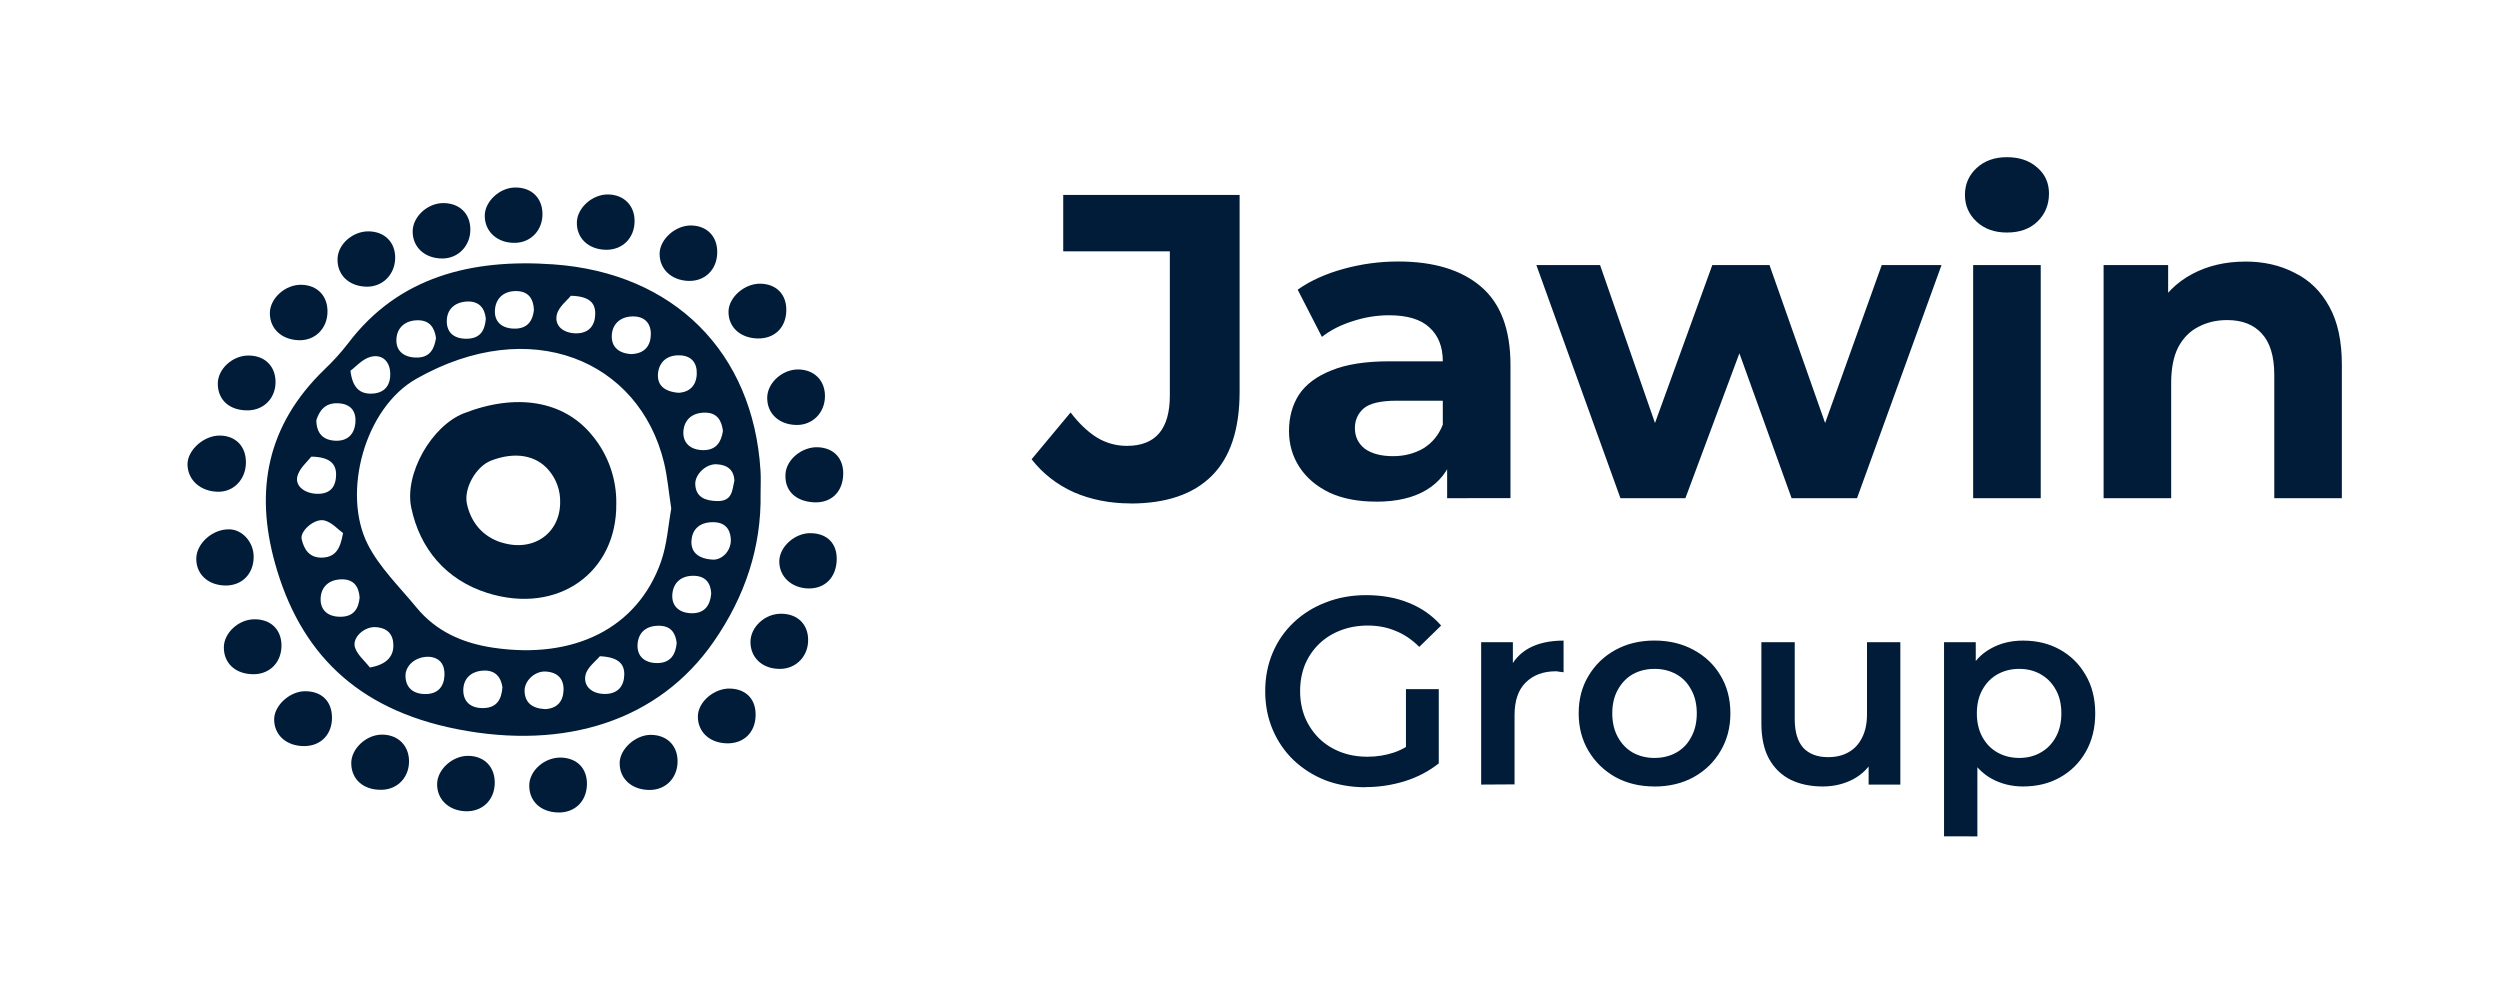
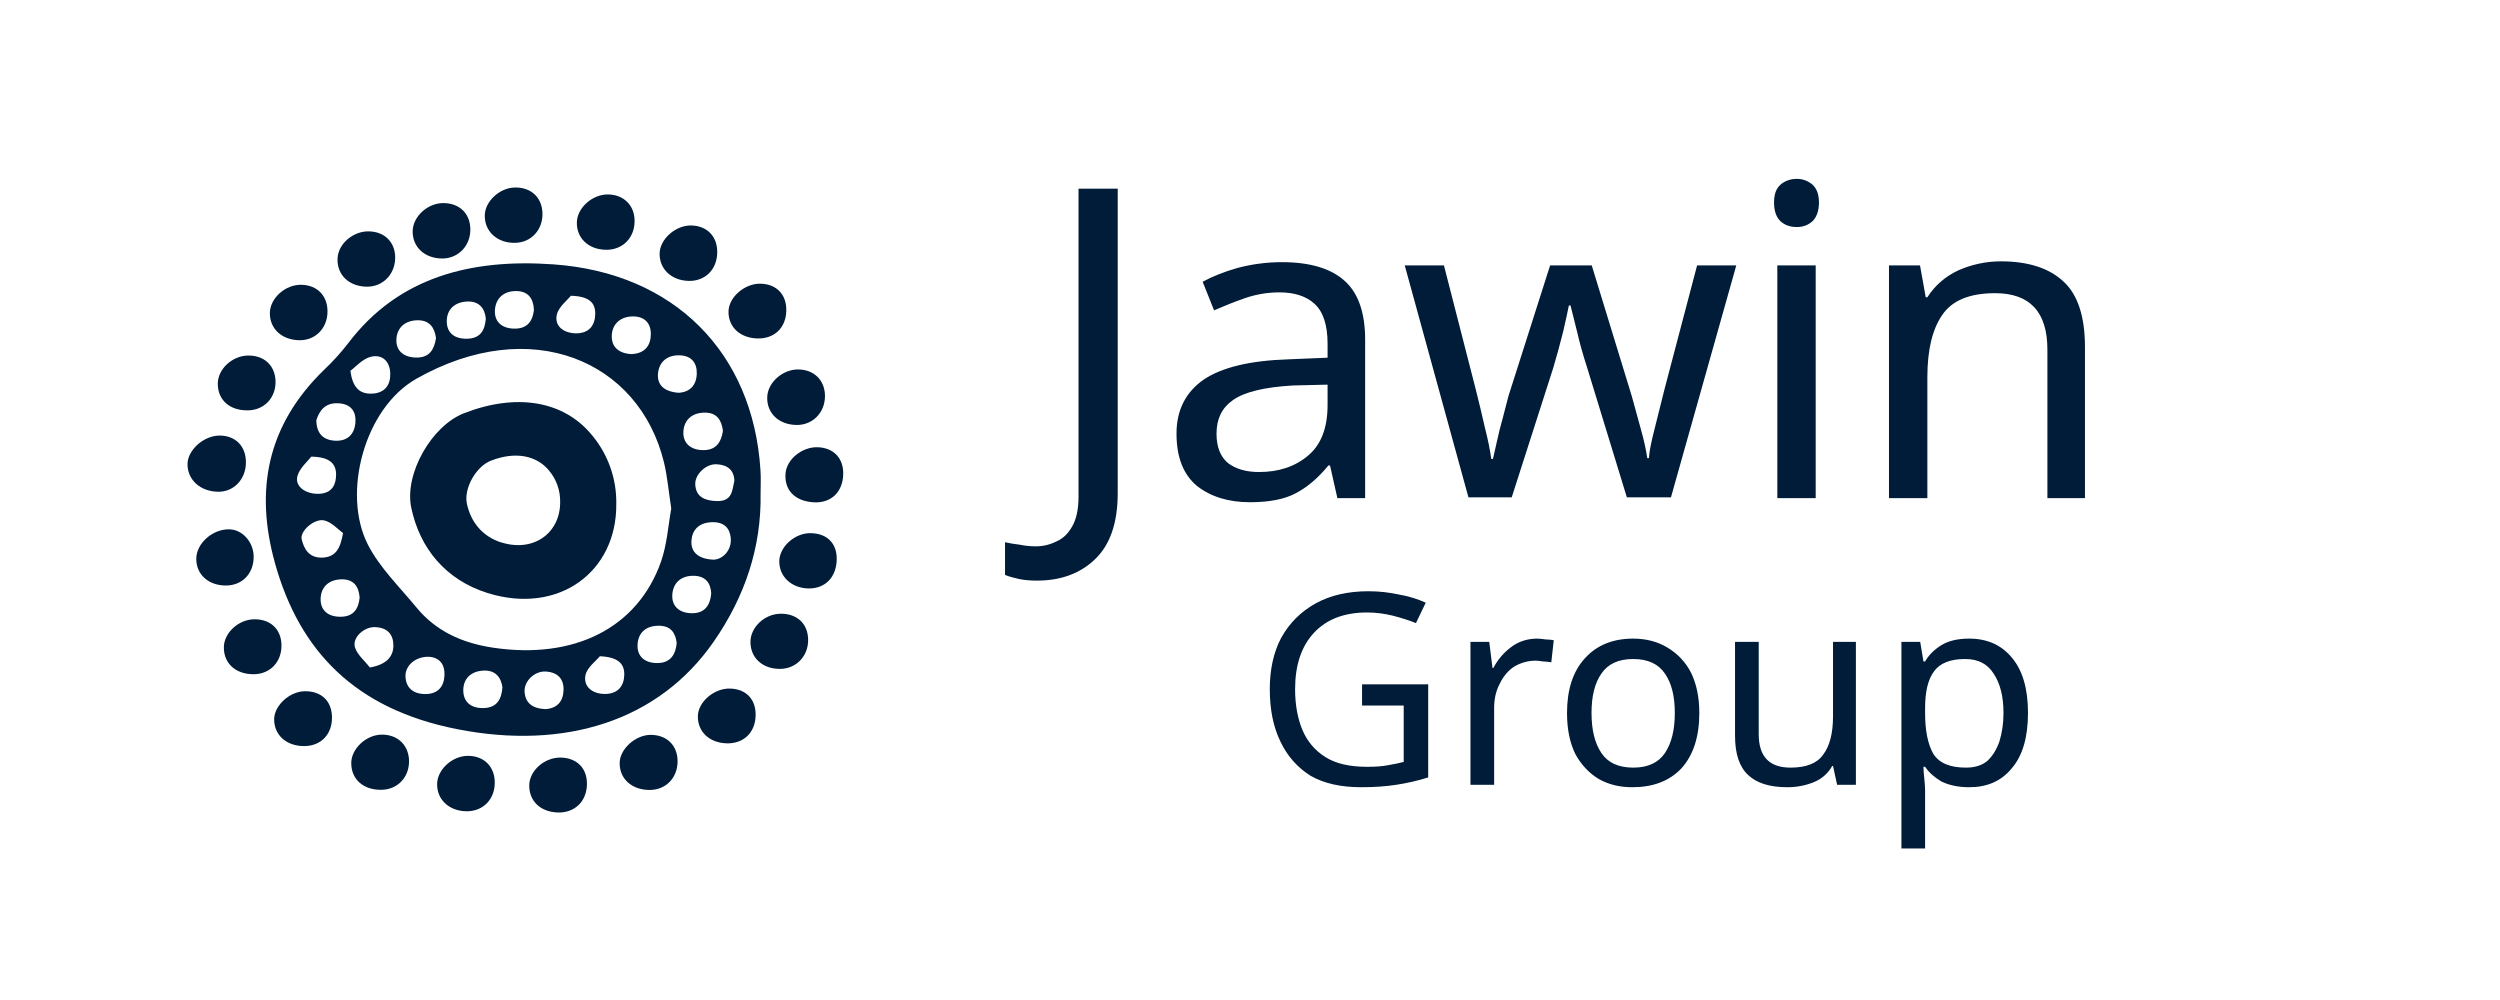
<svg xmlns="http://www.w3.org/2000/svg" width="2000" height="800" viewBox="0 0 529.167 211.667" version="1.1" id="svg1" xml:space="preserve">
  <defs id="defs1">
    <rect x="661.29" y="1036.408" width="1094.416" height="301.641" id="rect25" />
    <rect x="661.29" y="1036.408" width="1094.416" height="301.641" id="rect25-0" />
  </defs>
-   <g style="clip-rule:evenodd;fill:#001c39;fill-opacity:1;fill-rule:evenodd;stroke-linejoin:round;stroke-miterlimit:2" id="g24" transform="matrix(0.4337396,0,0,0.4337396,39.6875,39.68749)">
-     <g transform="translate(-12.49,-12.9962)" id="g1" style="fill:#001c39;fill-opacity:1">
-       <path d="m 292.16,162.37 c 0.45,26.22 -7.66,50.3 -22.88,72.26 -26.78,38.65 -72.54,53.1 -125.31,42.68 -49.25,-9.74 -76.75,-37.68 -88.81,-81.07 -9.83,-35.38 -4,-67.14 24,-94.28 C 83.403,97.95 87.328,93.617 90.9,89 115.41,56.59 151,47.67 191,50.5 c 59,4.17 97.45,43 101.1,100.39 0.27,3.82 0.06,7.65 0.06,11.48 z m -43.59,7.3 c -1.3,-8.36 -1.88,-15.52 -3.54,-22.45 -12.09,-49.8 -65,-72.48 -120.82,-40.91 -25.4,14.36 -36.4,55.84 -23.77,80.8 5.7,11.27 15.55,20.81 23.85,30.91 9.33,11.36 22.07,17.27 37.33,19.55 39.53,5.89 70.52,-9.54 81.95,-42 3,-8.59 3.52,-17.93 5,-25.88 z M 72.92,144.32 c -1.77,2.31 -5.71,5.57 -6.78,9.49 -1.41,5.12 4.12,8.93 10.59,8.66 6.47,-0.27 8.27,-4.68 8.27,-9.41 0,-5.1 -2.92,-8.59 -12.08,-8.72 z m 200.86,-12.6 c -0.66,-5.07 -2.82,-9 -9.12,-8.86 -6.3,0.14 -9.81,3.83 -10.17,9.11 -0.38,5.63 3.39,9.14 9.64,9.19 6.53,0.07 8.88,-4.14 9.65,-9.42 z m -44.4,-37.44 c 6.42,-0.34 9.13,-4.25 9.22,-9.58 0.09,-5.33 -2.93,-8.93 -9,-8.79 -6.07,0.14 -9.81,3.88 -10.06,9.22 -0.27,5.59 3.34,8.94 9.89,9.18 z m -95.62,-7.82 c -0.69,-4.93 -3,-8.83 -9.18,-8.67 -6.18,0.16 -9.82,3.8 -10.14,9.11 -0.34,5.62 3.35,9 9.71,9.09 6.63,0.08 8.76,-4.14 9.61,-9.51 z m 80,155.26 c -1.86,2.29 -6.31,5.49 -7.07,9.32 -1.07,5.33 3.15,9.1 9.46,9.11 6.5,0 9.39,-4 9.49,-9.41 0.08,-5.19 -2.79,-8.58 -11.88,-9 z M 75.36,126.57 c 0.07,6.18 3.08,9.74 9.32,10 5.94,0.24 9.14,-3.2 9.71,-8.38 0.58,-5.52 -1.76,-9.61 -8.43,-9.9 C 79.57,118 76.8,122 75.36,126.57 Z M 96.48,213 c -0.4,-5.31 -2.91,-9 -9.08,-8.78 -6.17,0.22 -9.71,3.88 -9.94,9.25 -0.27,5.68 3.49,9.07 9.71,9 6.62,0 8.87,-4.2 9.33,-9.51 z m 5,34.23 c 7.68,-1.31 11.48,-5 11.48,-10.69 0,-5.38 -2.78,-8.71 -8.83,-9 -5.37,-0.26 -11.32,5 -9.94,9.82 1.08,3.62 4.79,6.6 7.31,9.9 z m 64.7,9.65 c -0.7,-4.87 -3.42,-8.51 -9.49,-8.12 -6.07,0.39 -9.58,4.06 -9.62,9.55 0,5.78 3.79,8.92 10,8.73 6.61,-0.22 8.67,-4.5 9.11,-10.16 z M 268.06,211 c -0.28,-4.87 -2.64,-8.54 -8.83,-8.52 -6.19,0.02 -9.71,3.69 -10.14,9 -0.47,5.74 3.33,9.2 9.46,9.28 6.39,0.08 9.06,-3.92 9.53,-9.76 z M 88.4,181.63 c -2.47,-1.75 -5.43,-5.25 -9.14,-6.16 -4.76,-1.16 -12,5.2 -11.06,9.14 1.13,4.86 3.65,9.31 10.31,9 C 85,193.22 87.09,189 88.4,181.63 Z M 92,102.38 c 1,8.31 4.55,11.51 10.69,11.2 6.45,-0.34 8.93,-4.56 8.74,-10 -0.19,-5.44 -3.66,-9.35 -9.38,-8 -4.17,1 -7.51,5 -10,6.81 z m 95,165.17 c 5.78,-0.26 8.83,-3.7 9,-9.23 0.19,-5.31 -2.65,-8.74 -8.65,-9.11 -5.41,-0.33 -10.6,4.58 -10.37,9.74 0.3,5.36 3.51,8.25 10.02,8.6 z M 181.55,72.74 c -0.25,-5.36 -2.58,-9.19 -8.75,-9.2 -6.17,-0.01 -9.81,3.65 -10.27,9 -0.48,5.63 3,9.21 9.36,9.33 6.54,0.13 9.08,-3.83 9.66,-9.11 z M 269,194.62 c 4.75,0 9.16,-4.74 8.6,-10.55 -0.47,-4.87 -3.21,-7.92 -9.19,-7.74 -6.58,0.19 -9.71,4 -10,9.16 -0.3,5.66 3.62,8.79 10.62,9.11 z m 10.38,-38.45 c -0.17,-5.26 -3.36,-7.87 -8.72,-8.11 -5.2,-0.26 -10.6,5 -10.38,9.8 0.28,6.18 4.68,8 10.55,8.16 7.64,0.18 7.43,-5.26 8.52,-9.85 z m -28.18,79 c -0.56,-4.77 -2.85,-8.49 -9.14,-8.31 -6.29,0.18 -9.61,3.71 -9.94,9.12 -0.35,5.82 3.53,9.12 9.62,9.09 6.38,0 9,-4.09 9.49,-9.9 z M 130.34,242 c -6.6,-0.17 -11.6,4.26 -11.48,9.52 0.18,5.45 3.54,8.52 9.32,8.67 6.42,0.16 9.46,-3.52 9.71,-9.08 0.26,-5.28 -2.28,-8.72 -7.52,-9.11 z M 252.06,113.18 c 5.58,-0.29 8.74,-3.63 8.95,-9.17 0.2,-5.22 -2.39,-9 -8.53,-9.12 -6.14,-0.12 -9.82,3.4 -10.38,8.75 -0.55,5.69 2.91,8.94 10,9.54 z M 199.58,65.83 c -1.77,2.22 -6,5.42 -6.87,9.26 -1.21,5.52 3.27,9 9.4,9.08 6.46,0 9.27,-4 9.35,-9.44 0.1,-5.27 -2.65,-8.65 -11.86,-8.9 z M 158.07,77 c -0.5,-5.17 -3.37,-8.71 -9.34,-8.35 -5.97,0.36 -9.64,3.91 -9.71,9.43 -0.09,5.77 3.62,8.85 9.93,8.72 6.77,-0.17 8.64,-4.39 9.13,-9.8 z" style="fill:#001c39;fill-opacity:1;fill-rule:nonzero" id="path1" />
+   <g id="layer1">
+     <g style="clip-rule:evenodd;fill:#001c39;fill-opacity:1;fill-rule:evenodd;stroke-linejoin:round;stroke-miterlimit:2" id="g24" transform="matrix(0.4337396,0,0,0.4337396,39.6875,39.68749)">
+       <g transform="translate(-12.49,-12.9962)" id="g1" style="fill:#001c39;fill-opacity:1">
+         <path d="m 292.16,162.37 c 0.45,26.22 -7.66,50.3 -22.88,72.26 -26.78,38.65 -72.54,53.1 -125.31,42.68 -49.25,-9.74 -76.75,-37.68 -88.81,-81.07 -9.83,-35.38 -4,-67.14 24,-94.28 C 83.403,97.95 87.328,93.617 90.9,89 115.41,56.59 151,47.67 191,50.5 c 59,4.17 97.45,43 101.1,100.39 0.27,3.82 0.06,7.65 0.06,11.48 z m -43.59,7.3 c -1.3,-8.36 -1.88,-15.52 -3.54,-22.45 -12.09,-49.8 -65,-72.48 -120.82,-40.91 -25.4,14.36 -36.4,55.84 -23.77,80.8 5.7,11.27 15.55,20.81 23.85,30.91 9.33,11.36 22.07,17.27 37.33,19.55 39.53,5.89 70.52,-9.54 81.95,-42 3,-8.59 3.52,-17.93 5,-25.88 z M 72.92,144.32 c -1.77,2.31 -5.71,5.57 -6.78,9.49 -1.41,5.12 4.12,8.93 10.59,8.66 6.47,-0.27 8.27,-4.68 8.27,-9.41 0,-5.1 -2.92,-8.59 -12.08,-8.72 z m 200.86,-12.6 c -0.66,-5.07 -2.82,-9 -9.12,-8.86 -6.3,0.14 -9.81,3.83 -10.17,9.11 -0.38,5.63 3.39,9.14 9.64,9.19 6.53,0.07 8.88,-4.14 9.65,-9.42 z m -44.4,-37.44 c 6.42,-0.34 9.13,-4.25 9.22,-9.58 0.09,-5.33 -2.93,-8.93 -9,-8.79 -6.07,0.14 -9.81,3.88 -10.06,9.22 -0.27,5.59 3.34,8.94 9.89,9.18 z m -95.62,-7.82 c -0.69,-4.93 -3,-8.83 -9.18,-8.67 -6.18,0.16 -9.82,3.8 -10.14,9.11 -0.34,5.62 3.35,9 9.71,9.09 6.63,0.08 8.76,-4.14 9.61,-9.51 z m 80,155.26 c -1.86,2.29 -6.31,5.49 -7.07,9.32 -1.07,5.33 3.15,9.1 9.46,9.11 6.5,0 9.39,-4 9.49,-9.41 0.08,-5.19 -2.79,-8.58 -11.88,-9 z M 75.36,126.57 c 0.07,6.18 3.08,9.74 9.32,10 5.94,0.24 9.14,-3.2 9.71,-8.38 0.58,-5.52 -1.76,-9.61 -8.43,-9.9 C 79.57,118 76.8,122 75.36,126.57 Z M 96.48,213 c -0.4,-5.31 -2.91,-9 -9.08,-8.78 -6.17,0.22 -9.71,3.88 -9.94,9.25 -0.27,5.68 3.49,9.07 9.71,9 6.62,0 8.87,-4.2 9.33,-9.51 z m 5,34.23 c 7.68,-1.31 11.48,-5 11.48,-10.69 0,-5.38 -2.78,-8.71 -8.83,-9 -5.37,-0.26 -11.32,5 -9.94,9.82 1.08,3.62 4.79,6.6 7.31,9.9 z m 64.7,9.65 c -0.7,-4.87 -3.42,-8.51 -9.49,-8.12 -6.07,0.39 -9.58,4.06 -9.62,9.55 0,5.78 3.79,8.92 10,8.73 6.61,-0.22 8.67,-4.5 9.11,-10.16 z M 268.06,211 c -0.28,-4.87 -2.64,-8.54 -8.83,-8.52 -6.19,0.02 -9.71,3.69 -10.14,9 -0.47,5.74 3.33,9.2 9.46,9.28 6.39,0.08 9.06,-3.92 9.53,-9.76 z M 88.4,181.63 c -2.47,-1.75 -5.43,-5.25 -9.14,-6.16 -4.76,-1.16 -12,5.2 -11.06,9.14 1.13,4.86 3.65,9.31 10.31,9 C 85,193.22 87.09,189 88.4,181.63 Z M 92,102.38 c 1,8.31 4.55,11.51 10.69,11.2 6.45,-0.34 8.93,-4.56 8.74,-10 -0.19,-5.44 -3.66,-9.35 -9.38,-8 -4.17,1 -7.51,5 -10,6.81 z m 95,165.17 c 5.78,-0.26 8.83,-3.7 9,-9.23 0.19,-5.31 -2.65,-8.74 -8.65,-9.11 -5.41,-0.33 -10.6,4.58 -10.37,9.74 0.3,5.36 3.51,8.25 10.02,8.6 z M 181.55,72.74 c -0.25,-5.36 -2.58,-9.19 -8.75,-9.2 -6.17,-0.01 -9.81,3.65 -10.27,9 -0.48,5.63 3,9.21 9.36,9.33 6.54,0.13 9.08,-3.83 9.66,-9.11 z M 269,194.62 c 4.75,0 9.16,-4.74 8.6,-10.55 -0.47,-4.87 -3.21,-7.92 -9.19,-7.74 -6.58,0.19 -9.71,4 -10,9.16 -0.3,5.66 3.62,8.79 10.62,9.11 z m 10.38,-38.45 c -0.17,-5.26 -3.36,-7.87 -8.72,-8.11 -5.2,-0.26 -10.6,5 -10.38,9.8 0.28,6.18 4.68,8 10.55,8.16 7.64,0.18 7.43,-5.26 8.52,-9.85 z m -28.18,79 c -0.56,-4.77 -2.85,-8.49 -9.14,-8.31 -6.29,0.18 -9.61,3.71 -9.94,9.12 -0.35,5.82 3.53,9.12 9.62,9.09 6.38,0 9,-4.09 9.49,-9.9 z M 130.34,242 c -6.6,-0.17 -11.6,4.26 -11.48,9.52 0.18,5.45 3.54,8.52 9.32,8.67 6.42,0.16 9.46,-3.52 9.71,-9.08 0.26,-5.28 -2.28,-8.72 -7.52,-9.11 z M 252.06,113.18 c 5.58,-0.29 8.74,-3.63 8.95,-9.17 0.2,-5.22 -2.39,-9 -8.53,-9.12 -6.14,-0.12 -9.82,3.4 -10.38,8.75 -0.55,5.69 2.91,8.94 10,9.54 z M 199.58,65.83 c -1.77,2.22 -6,5.42 -6.87,9.26 -1.21,5.52 3.27,9 9.4,9.08 6.46,0 9.27,-4 9.35,-9.44 0.1,-5.27 -2.65,-8.65 -11.86,-8.9 z M 158.07,77 c -0.5,-5.17 -3.37,-8.71 -9.34,-8.35 -5.97,0.36 -9.64,3.91 -9.71,9.43 -0.09,5.77 3.62,8.85 9.93,8.72 6.77,-0.17 8.64,-4.39 9.13,-9.8 z" style="fill:#001c39;fill-opacity:1;fill-rule:nonzero" id="path1" />
+       </g>
+       <g transform="translate(-12.49,-12.9962)" id="g2" style="fill:#001c39;fill-opacity:1">
+         <path d="m 329.31,194.66 c -0.22,8.64 -5.75,14.2 -13.9,14 -8.15,-0.2 -14.13,-5.73 -14.13,-13.17 0,-7.19 7.74,-14.08 15.53,-13.8 7.97,0.2 12.71,5.11 12.5,12.97 z" style="fill:#001c39;fill-opacity:1;fill-rule:nonzero" id="path2" />
+       </g>
+       <g transform="translate(-12.49,-12.9962)" id="g3" style="fill:#001c39;fill-opacity:1">
+         <path d="m 101,34.4 c 7.77,0.15 12.93,5.38 12.84,13 -0.1,8.12 -6.18,14.18 -14.06,14 C 91.13,61.2 85.36,55.53 85.72,47.6 86,40.52 93.28,34.25 101,34.4 Z" style="fill:#001c39;fill-opacity:1;fill-rule:nonzero" id="path3" />
+       </g>
+       <g transform="translate(-12.49,-12.9962)" id="g4" style="fill:#001c39;fill-opacity:1">
+         <path d="m 41,147.22 c -0.06,8.26 -6,14.42 -13.71,14.25 -8.59,-0.18 -14.76,-5.77 -14.8,-13.42 0,-6.94 8,-14.07 15.77,-14 7.77,0.07 12.8,5.3 12.74,13.17 z" style="fill:#001c39;fill-opacity:1;fill-rule:nonzero" id="path4" />
+       </g>
+       <g transform="translate(-12.49,-12.9962)" id="g5" style="fill:#001c39;fill-opacity:1">
+         <path d="m 172.2,13 c 7.89,-0.16 13.25,4.76 13.51,12.43 C 186,33.55 180.26,39.86 172.4,40 163.83,40.2 157.59,34.68 157.55,26.85 157.49,19.94 164.68,13.15 172.2,13 Z" style="fill:#001c39;fill-opacity:1;fill-rule:nonzero" id="path5" />
+       </g>
+       <g transform="translate(-12.49,-12.9962)" id="g6" style="fill:#001c39;fill-opacity:1">
+         <path d="m 217.72,16.39 c 7.7,0.09 13,5.38 12.95,13 0,8.21 -5.87,14.1 -13.91,14 -8.64,-0.1 -14.56,-5.75 -14.25,-13.61 0.27,-6.99 7.63,-13.48 15.21,-13.39 z" style="fill:#001c39;fill-opacity:1;fill-rule:nonzero" id="path6" />
+       </g>
+       <g transform="translate(-12.49,-12.9962)" id="g7" style="fill:#001c39;fill-opacity:1">
+         <path d="m 137.28,20.6 c 7.85,0 13.13,5 13.24,12.67 0.14,8.07 -5.81,14.34 -13.64,14.38 -8.6,0 -14.66,-5.57 -14.51,-13.43 0.16,-7.08 7.29,-13.61 14.91,-13.62 z" style="fill:#001c39;fill-opacity:1;fill-rule:nonzero" id="path7" />
+       </g>
+       <g transform="translate(-12.49,-12.9962)" id="g8" style="fill:#001c39;fill-opacity:1">
+         <path d="m 80.81,73.73 c -0.12,8.21 -6.18,14.1 -14.13,13.79 -8.31,-0.3 -14,-5.63 -14,-13.16 0,-7.3 7.57,-14.12 15.52,-13.89 7.74,0.24 12.73,5.47 12.61,13.26 z" style="fill:#001c39;fill-opacity:1;fill-rule:nonzero" id="path8" />
+       </g>
+       <g transform="translate(-12.49,-12.9962)" id="g9" style="fill:#001c39;fill-opacity:1">
+         <path d="m 162.42,304 c -0.28,8.24 -6.33,13.79 -14.49,13.38 -8.16,-0.41 -13.8,-5.93 -13.62,-13.45 0.17,-7 7.5,-13.6 15.06,-13.58 8.05,0.01 13.34,5.54 13.05,13.65 z" style="fill:#001c39;fill-opacity:1;fill-rule:nonzero" id="path9" />
+       </g>
+       <g transform="translate(-12.49,-12.9962)" id="g10" style="fill:#001c39;fill-opacity:1">
+         <path d="m 310.58,101.79 c 7.77,0.1 13,5.34 13,13 0,8.11 -6.06,14.23 -13.94,14.09 -8.67,-0.15 -14.5,-5.76 -14.24,-13.65 0.27,-7.12 7.53,-13.53 15.18,-13.44 z" style="fill:#001c39;fill-opacity:1;fill-rule:nonzero" id="path10" />
+       </g>
+       <g transform="translate(-12.49,-12.9962)" id="g11" style="fill:#001c39;fill-opacity:1">
+         <path d="m 271,44.86 c -0.17,8.32 -6.07,14 -14.12,13.72 -8.26,-0.31 -14,-5.72 -14,-13.19 0,-7.18 7.87,-14.13 15.65,-13.86 7.78,0.27 12.65,5.59 12.47,13.33 z" style="fill:#001c39;fill-opacity:1;fill-rule:nonzero" id="path11" />
+       </g>
+       <g transform="translate(-12.49,-12.9962)" id="g12" style="fill:#001c39;fill-opacity:1">
+         <path d="m 332.48,153.25 c -0.37,8.59 -6.09,13.88 -14.46,13.37 -9.08,-0.56 -14.29,-5.89 -13.7,-14 0.52,-7 8.14,-13.18 15.83,-12.87 7.85,0.33 12.67,5.6 12.33,13.5 z" style="fill:#001c39;fill-opacity:1;fill-rule:nonzero" id="path12" />
+       </g>
+       <g transform="translate(-12.49,-12.9962)" id="g13" style="fill:#001c39;fill-opacity:1">
+         <path d="m 107,280 c 7.75,-0.2 13.3,4.86 13.59,12.45 0.3,8.11 -5.4,14.32 -13.36,14.47 -8.83,0.17 -14.8,-5 -14.83,-13 C 92.37,287 99.47,280.22 107,280 Z" style="fill:#001c39;fill-opacity:1;fill-rule:nonzero" id="path13" />
+       </g>
+       <g transform="translate(-12.49,-12.9962)" id="g14" style="fill:#001c39;fill-opacity:1">
+         <path d="m 301.93,221 c 7.95,-0.09 13.25,4.79 13.43,12.43 0.23,8.06 -5.65,14.36 -13.5,14.49 -8.65,0.14 -14.7,-5.34 -14.64,-13.25 0.08,-7.18 6.95,-13.59 14.71,-13.67 z" style="fill:#001c39;fill-opacity:1;fill-rule:nonzero" id="path14" />
+       </g>
+       <g transform="translate(-12.49,-12.9962)" id="g15" style="fill:#001c39;fill-opacity:1">
+         <path d="m 207.42,304.37 c -0.21,8.29 -6,13.88 -14.25,13.62 -8.38,-0.27 -13.91,-5.48 -13.91,-13.12 0,-7.3 7.5,-13.91 15.58,-13.67 7.84,0.24 12.76,5.39 12.58,13.17 z" style="fill:#001c39;fill-opacity:1;fill-rule:nonzero" id="path15" />
+       </g>
+       <g transform="translate(-12.49,-12.9962)" id="g16" style="fill:#001c39;fill-opacity:1">
+         <path d="m 30.89,207.23 c -8.36,-0.16 -14.12,-5.46 -14.12,-13 0,-7.54 7.94,-14.61 16.16,-14.42 6.41,0.13 11.88,6.32 11.85,13.42 0,8.37 -5.78,14.15 -13.89,14 z" style="fill:#001c39;fill-opacity:1;fill-rule:nonzero" id="path16" />
+       </g>
+       <g transform="translate(-12.49,-12.9962)" id="g17" style="fill:#001c39;fill-opacity:1">
+         <path d="m 304.71,73.14 c -0.18,8.35 -5.87,13.79 -14.21,13.52 -8.34,-0.27 -14.06,-5.54 -14,-13.07 0.06,-7.07 7.94,-13.87 15.72,-13.65 7.78,0.22 12.67,5.32 12.49,13.2 z" style="fill:#001c39;fill-opacity:1;fill-rule:nonzero" id="path17" />
+       </g>
+       <g transform="translate(-12.49,-12.9962)" id="g18" style="fill:#001c39;fill-opacity:1">
+         <path d="m 238,307 c -8.73,0 -14.78,-5.5 -14.61,-13.31 0.15,-6.74 7.71,-13.54 15.1,-13.58 7.8,0 13.07,5 13.16,12.73 C 251.73,301 246,307 238,307 Z" style="fill:#001c39;fill-opacity:1;fill-rule:nonzero" id="path18" />
+       </g>
+       <g transform="translate(-12.49,-12.9962)" id="g19" style="fill:#001c39;fill-opacity:1">
+         <path d="m 83,271.39 c 0.15,8.38 -5.3,14.15 -13.5,14.2 -8.74,0.05 -14.83,-5.42 -14.72,-13.2 0.1,-6.69 7.66,-13.53 15,-13.57 8.04,-0.06 13.06,4.73 13.22,12.57 z" style="fill:#001c39;fill-opacity:1;fill-rule:nonzero" id="path19" />
+       </g>
+       <g transform="translate(-12.49,-12.9962)" id="g20" style="fill:#001c39;fill-opacity:1">
+         <path d="m 41.93,95 c 7.89,-0.15 13.25,4.77 13.52,12.39 0.27,8.12 -5.48,14.25 -13.46,14.36 -8.92,0.13 -14.71,-5 -14.72,-13 C 27.26,101.68 34.22,95.16 41.93,95 Z" style="fill:#001c39;fill-opacity:1;fill-rule:nonzero" id="path20" />
+       </g>
+       <g transform="translate(-12.49,-12.9962)" id="g21" style="fill:#001c39;fill-opacity:1">
+         <path d="m 289.73,270.8 c -0.23,8.34 -6,13.75 -14.3,13.44 -8.3,-0.31 -13.94,-5.63 -13.88,-13.17 0.06,-7.05 7.95,-13.8 15.8,-13.55 7.85,0.25 12.65,5.38 12.38,13.28 z" style="fill:#001c39;fill-opacity:1;fill-rule:nonzero" id="path21" />
+       </g>
+       <g transform="translate(-12.49,-12.9962)" id="g22" style="fill:#001c39;fill-opacity:1">
+         <path d="m 58.35,236.15 c 0.19,8.25 -5.43,14.26 -13.42,14.37 -8.83,0.1 -14.74,-5.2 -14.7,-13.11 0,-7 7.12,-13.6 14.75,-13.7 7.95,-0.11 13.18,4.77 13.37,12.44 z" style="fill:#001c39;fill-opacity:1;fill-rule:nonzero" id="path22" />
+       </g>
+       <g transform="translate(-12.49,-12.9962)" id="g23" style="fill:#001c39;fill-opacity:1">
+         <path d="M 209.92,133.91 C 196.12,117 173,113.18 147.37,123.18 c -15.72,6.12 -29.14,29.49 -25.69,46.06 4.17,19.9 16.83,35.25 37.24,41.65 34.44,10.78 63.17,-10.12 62.82,-43.55 0.193,-12.197 -4.003,-24.066 -11.82,-33.43 z m -44.16,52.36 c -9.28,-2.91 -15,-9.89 -16.93,-19 -1.58,-7.53 4.53,-18.16 11.69,-20.95 11.66,-4.55 22.17,-2.8 28.45,4.87 3.554,4.262 5.463,9.661 5.38,15.21 0.13,15.22 -13,24.73 -28.61,19.82 z" style="fill:#001c39;fill-opacity:1;fill-rule:nonzero" id="path23" />
+       </g>
    </g>
-     <g transform="translate(-12.49,-12.9962)" id="g2" style="fill:#001c39;fill-opacity:1">
-       <path d="m 329.31,194.66 c -0.22,8.64 -5.75,14.2 -13.9,14 -8.15,-0.2 -14.13,-5.73 -14.13,-13.17 0,-7.19 7.74,-14.08 15.53,-13.8 7.97,0.2 12.71,5.11 12.5,12.97 z" style="fill:#001c39;fill-opacity:1;fill-rule:nonzero" id="path2" />
-     </g>
-     <g transform="translate(-12.49,-12.9962)" id="g3" style="fill:#001c39;fill-opacity:1">
-       <path d="m 101,34.4 c 7.77,0.15 12.93,5.38 12.84,13 -0.1,8.12 -6.18,14.18 -14.06,14 C 91.13,61.2 85.36,55.53 85.72,47.6 86,40.52 93.28,34.25 101,34.4 Z" style="fill:#001c39;fill-opacity:1;fill-rule:nonzero" id="path3" />
-     </g>
-     <g transform="translate(-12.49,-12.9962)" id="g4" style="fill:#001c39;fill-opacity:1">
-       <path d="m 41,147.22 c -0.06,8.26 -6,14.42 -13.71,14.25 -8.59,-0.18 -14.76,-5.77 -14.8,-13.42 0,-6.94 8,-14.07 15.77,-14 7.77,0.07 12.8,5.3 12.74,13.17 z" style="fill:#001c39;fill-opacity:1;fill-rule:nonzero" id="path4" />
-     </g>
-     <g transform="translate(-12.49,-12.9962)" id="g5" style="fill:#001c39;fill-opacity:1">
-       <path d="m 172.2,13 c 7.89,-0.16 13.25,4.76 13.51,12.43 C 186,33.55 180.26,39.86 172.4,40 163.83,40.2 157.59,34.68 157.55,26.85 157.49,19.94 164.68,13.15 172.2,13 Z" style="fill:#001c39;fill-opacity:1;fill-rule:nonzero" id="path5" />
-     </g>
-     <g transform="translate(-12.49,-12.9962)" id="g6" style="fill:#001c39;fill-opacity:1">
-       <path d="m 217.72,16.39 c 7.7,0.09 13,5.38 12.95,13 0,8.21 -5.87,14.1 -13.91,14 -8.64,-0.1 -14.56,-5.75 -14.25,-13.61 0.27,-6.99 7.63,-13.48 15.21,-13.39 z" style="fill:#001c39;fill-opacity:1;fill-rule:nonzero" id="path6" />
-     </g>
-     <g transform="translate(-12.49,-12.9962)" id="g7" style="fill:#001c39;fill-opacity:1">
-       <path d="m 137.28,20.6 c 7.85,0 13.13,5 13.24,12.67 0.14,8.07 -5.81,14.34 -13.64,14.38 -8.6,0 -14.66,-5.57 -14.51,-13.43 0.16,-7.08 7.29,-13.61 14.91,-13.62 z" style="fill:#001c39;fill-opacity:1;fill-rule:nonzero" id="path7" />
-     </g>
-     <g transform="translate(-12.49,-12.9962)" id="g8" style="fill:#001c39;fill-opacity:1">
-       <path d="m 80.81,73.73 c -0.12,8.21 -6.18,14.1 -14.13,13.79 -8.31,-0.3 -14,-5.63 -14,-13.16 0,-7.3 7.57,-14.12 15.52,-13.89 7.74,0.24 12.73,5.47 12.61,13.26 z" style="fill:#001c39;fill-opacity:1;fill-rule:nonzero" id="path8" />
-     </g>
-     <g transform="translate(-12.49,-12.9962)" id="g9" style="fill:#001c39;fill-opacity:1">
-       <path d="m 162.42,304 c -0.28,8.24 -6.33,13.79 -14.49,13.38 -8.16,-0.41 -13.8,-5.93 -13.62,-13.45 0.17,-7 7.5,-13.6 15.06,-13.58 8.05,0.01 13.34,5.54 13.05,13.65 z" style="fill:#001c39;fill-opacity:1;fill-rule:nonzero" id="path9" />
-     </g>
-     <g transform="translate(-12.49,-12.9962)" id="g10" style="fill:#001c39;fill-opacity:1">
-       <path d="m 310.58,101.79 c 7.77,0.1 13,5.34 13,13 0,8.11 -6.06,14.23 -13.94,14.09 -8.67,-0.15 -14.5,-5.76 -14.24,-13.65 0.27,-7.12 7.53,-13.53 15.18,-13.44 z" style="fill:#001c39;fill-opacity:1;fill-rule:nonzero" id="path10" />
-     </g>
-     <g transform="translate(-12.49,-12.9962)" id="g11" style="fill:#001c39;fill-opacity:1">
-       <path d="m 271,44.86 c -0.17,8.32 -6.07,14 -14.12,13.72 -8.26,-0.31 -14,-5.72 -14,-13.19 0,-7.18 7.87,-14.13 15.65,-13.86 7.78,0.27 12.65,5.59 12.47,13.33 z" style="fill:#001c39;fill-opacity:1;fill-rule:nonzero" id="path11" />
-     </g>
-     <g transform="translate(-12.49,-12.9962)" id="g12" style="fill:#001c39;fill-opacity:1">
-       <path d="m 332.48,153.25 c -0.37,8.59 -6.09,13.88 -14.46,13.37 -9.08,-0.56 -14.29,-5.89 -13.7,-14 0.52,-7 8.14,-13.18 15.83,-12.87 7.85,0.33 12.67,5.6 12.33,13.5 z" style="fill:#001c39;fill-opacity:1;fill-rule:nonzero" id="path12" />
-     </g>
-     <g transform="translate(-12.49,-12.9962)" id="g13" style="fill:#001c39;fill-opacity:1">
-       <path d="m 107,280 c 7.75,-0.2 13.3,4.86 13.59,12.45 0.3,8.11 -5.4,14.32 -13.36,14.47 -8.83,0.17 -14.8,-5 -14.83,-13 C 92.37,287 99.47,280.22 107,280 Z" style="fill:#001c39;fill-opacity:1;fill-rule:nonzero" id="path13" />
-     </g>
-     <g transform="translate(-12.49,-12.9962)" id="g14" style="fill:#001c39;fill-opacity:1">
-       <path d="m 301.93,221 c 7.95,-0.09 13.25,4.79 13.43,12.43 0.23,8.06 -5.65,14.36 -13.5,14.49 -8.65,0.14 -14.7,-5.34 -14.64,-13.25 0.08,-7.18 6.95,-13.59 14.71,-13.67 z" style="fill:#001c39;fill-opacity:1;fill-rule:nonzero" id="path14" />
-     </g>
-     <g transform="translate(-12.49,-12.9962)" id="g15" style="fill:#001c39;fill-opacity:1">
-       <path d="m 207.42,304.37 c -0.21,8.29 -6,13.88 -14.25,13.62 -8.38,-0.27 -13.91,-5.48 -13.91,-13.12 0,-7.3 7.5,-13.91 15.58,-13.67 7.84,0.24 12.76,5.39 12.58,13.17 z" style="fill:#001c39;fill-opacity:1;fill-rule:nonzero" id="path15" />
-     </g>
-     <g transform="translate(-12.49,-12.9962)" id="g16" style="fill:#001c39;fill-opacity:1">
-       <path d="m 30.89,207.23 c -8.36,-0.16 -14.12,-5.46 -14.12,-13 0,-7.54 7.94,-14.61 16.16,-14.42 6.41,0.13 11.88,6.32 11.85,13.42 0,8.37 -5.78,14.15 -13.89,14 z" style="fill:#001c39;fill-opacity:1;fill-rule:nonzero" id="path16" />
-     </g>
-     <g transform="translate(-12.49,-12.9962)" id="g17" style="fill:#001c39;fill-opacity:1">
-       <path d="m 304.71,73.14 c -0.18,8.35 -5.87,13.79 -14.21,13.52 -8.34,-0.27 -14.06,-5.54 -14,-13.07 0.06,-7.07 7.94,-13.87 15.72,-13.65 7.78,0.22 12.67,5.32 12.49,13.2 z" style="fill:#001c39;fill-opacity:1;fill-rule:nonzero" id="path17" />
-     </g>
-     <g transform="translate(-12.49,-12.9962)" id="g18" style="fill:#001c39;fill-opacity:1">
-       <path d="m 238,307 c -8.73,0 -14.78,-5.5 -14.61,-13.31 0.15,-6.74 7.71,-13.54 15.1,-13.58 7.8,0 13.07,5 13.16,12.73 C 251.73,301 246,307 238,307 Z" style="fill:#001c39;fill-opacity:1;fill-rule:nonzero" id="path18" />
-     </g>
-     <g transform="translate(-12.49,-12.9962)" id="g19" style="fill:#001c39;fill-opacity:1">
-       <path d="m 83,271.39 c 0.15,8.38 -5.3,14.15 -13.5,14.2 -8.74,0.05 -14.83,-5.42 -14.72,-13.2 0.1,-6.69 7.66,-13.53 15,-13.57 8.04,-0.06 13.06,4.73 13.22,12.57 z" style="fill:#001c39;fill-opacity:1;fill-rule:nonzero" id="path19" />
-     </g>
-     <g transform="translate(-12.49,-12.9962)" id="g20" style="fill:#001c39;fill-opacity:1">
-       <path d="m 41.93,95 c 7.89,-0.15 13.25,4.77 13.52,12.39 0.27,8.12 -5.48,14.25 -13.46,14.36 -8.92,0.13 -14.71,-5 -14.72,-13 C 27.26,101.68 34.22,95.16 41.93,95 Z" style="fill:#001c39;fill-opacity:1;fill-rule:nonzero" id="path20" />
-     </g>
-     <g transform="translate(-12.49,-12.9962)" id="g21" style="fill:#001c39;fill-opacity:1">
-       <path d="m 289.73,270.8 c -0.23,8.34 -6,13.75 -14.3,13.44 -8.3,-0.31 -13.94,-5.63 -13.88,-13.17 0.06,-7.05 7.95,-13.8 15.8,-13.55 7.85,0.25 12.65,5.38 12.38,13.28 z" style="fill:#001c39;fill-opacity:1;fill-rule:nonzero" id="path21" />
-     </g>
-     <g transform="translate(-12.49,-12.9962)" id="g22" style="fill:#001c39;fill-opacity:1">
-       <path d="m 58.35,236.15 c 0.19,8.25 -5.43,14.26 -13.42,14.37 -8.83,0.1 -14.74,-5.2 -14.7,-13.11 0,-7 7.12,-13.6 14.75,-13.7 7.95,-0.11 13.18,4.77 13.37,12.44 z" style="fill:#001c39;fill-opacity:1;fill-rule:nonzero" id="path22" />
-     </g>
-     <g transform="translate(-12.49,-12.9962)" id="g23" style="fill:#001c39;fill-opacity:1">
-       <path d="M 209.92,133.91 C 196.12,117 173,113.18 147.37,123.18 c -15.72,6.12 -29.14,29.49 -25.69,46.06 4.17,19.9 16.83,35.25 37.24,41.65 34.44,10.78 63.17,-10.12 62.82,-43.55 0.193,-12.197 -4.003,-24.066 -11.82,-33.43 z m -44.16,52.36 c -9.28,-2.91 -15,-9.89 -16.93,-19 -1.58,-7.53 4.53,-18.16 11.69,-20.95 11.66,-4.55 22.17,-2.8 28.45,4.87 3.554,4.262 5.463,9.661 5.38,15.21 0.13,15.22 -13,24.73 -28.61,19.82 z" style="fill:#001c39;fill-opacity:1;fill-rule:nonzero" id="path23" />
-     </g>
+     <text xml:space="preserve" transform="matrix(11.06209,0,0,11.06209,-7095.422,-11443.683)" id="text25" style="font-style:normal;font-variant:normal;font-weight:normal;font-stretch:normal;font-size:8.292px;font-family:Montserrat;-inkscape-font-specification:'Montserrat, @wght=600';font-variant-ligatures:normal;font-variant-caps:normal;font-variant-numeric:normal;font-variant-east-asian:normal;font-variation-settings:'wght' 600;white-space:pre;shape-inside:url(#rect25);display:inline;fill:#001c39;fill-opacity:1">
+       <tspan x="661.289" y="1044.029" id="tspan1">Jawin</tspan>
+     </text>
+     <text xml:space="preserve" transform="matrix(11.06209,0,0,11.06209,-7049.925,-11350.648)" id="text25-4" style="font-style:normal;font-variant:normal;font-weight:normal;font-stretch:normal;font-size:5.103px;font-family:Montserrat;-inkscape-font-specification:'Montserrat, @wght=500';font-variant-ligatures:normal;font-variant-caps:normal;font-variant-numeric:normal;font-variant-east-asian:normal;font-variation-settings:'wght' 500;white-space:pre;shape-inside:url(#rect25-0);display:inline;fill:#001c39;fill-opacity:1">
+       <tspan x="661.289" y="1041.098" id="tspan2">Group</tspan>
+     </text>
  </g>
-   <path d="m 663.047,1044.128 q -0.589,0 -1.086,-0.215 -0.489,-0.224 -0.804,-0.63 l 0.746,-0.895 q 0.24,0.315 0.506,0.481 0.265,0.158 0.572,0.158 0.821,0 0.821,-0.962 v -2.761 h -2.04 v -1.078 h 3.375 v 3.764 q 0,1.078 -0.531,1.609 -0.531,0.531 -1.559,0.531 z m 6.061,-0.1 v -0.871 l -0.083,-0.191 v -1.559 q 0,-0.415 -0.257,-0.647 -0.249,-0.232 -0.771,-0.232 -0.357,0 -0.705,0.116 -0.34,0.108 -0.58,0.298 l -0.464,-0.904 q 0.365,-0.257 0.879,-0.398 0.514,-0.141 1.045,-0.141 1.02,0 1.584,0.481 0.564,0.481 0.564,1.501 v 2.546 z m -1.36,0.066 q -0.522,0 -0.895,-0.174 -0.373,-0.182 -0.572,-0.489 -0.199,-0.307 -0.199,-0.688 0,-0.398 0.191,-0.696 0.199,-0.298 0.622,-0.464 0.423,-0.174 1.103,-0.174 h 1.186 v 0.754 h -1.045 q -0.456,0 -0.63,0.149 -0.166,0.149 -0.166,0.373 0,0.249 0.191,0.398 0.199,0.141 0.539,0.141 0.323,0 0.58,-0.149 0.257,-0.158 0.373,-0.456 l 0.199,0.597 q -0.141,0.431 -0.514,0.655 -0.373,0.224 -0.962,0.224 z m 4.676,-0.066 -1.609,-4.461 h 1.219 l 1.335,3.839 h -0.58 l 1.393,-3.839 h 1.094 l 1.352,3.839 h -0.58 l 1.376,-3.839 h 1.144 l -1.617,4.461 h -1.252 l -1.186,-3.292 h 0.381 l -1.227,3.292 z m 6.749,0 v -4.461 h 1.293 v 4.461 z m 0.647,-5.083 q -0.357,0 -0.58,-0.207 -0.224,-0.207 -0.224,-0.514 0,-0.307 0.224,-0.514 0.224,-0.207 0.58,-0.207 0.357,0 0.58,0.199 0.224,0.191 0.224,0.497 0,0.323 -0.224,0.539 -0.216,0.207 -0.58,0.207 z m 4.56,0.555 q 0.531,0 0.945,0.216 0.423,0.207 0.663,0.647 0.24,0.431 0.24,1.111 v 2.554 h -1.293 v -2.355 q 0,-0.539 -0.24,-0.796 -0.232,-0.257 -0.663,-0.257 -0.307,0 -0.556,0.133 -0.24,0.124 -0.381,0.39 -0.133,0.265 -0.133,0.68 v 2.205 h -1.293 v -4.461 h 1.235 v 1.235 l -0.232,-0.373 q 0.24,-0.448 0.688,-0.688 0.448,-0.24 1.02,-0.24 z" id="text25" style="font-size:8.292px;font-family:Montserrat;-inkscape-font-specification:'Montserrat, @wght=700';font-variation-settings:'wght' 700;white-space:pre;fill:#001c39" transform="matrix(11.06209,0,0,11.06209,-7095.422,-11443.683)" aria-label="Jawin" />
-   <path d="m 663.437,1041.149 q -0.418,0 -0.77,-0.133 -0.347,-0.138 -0.607,-0.383 -0.26,-0.25 -0.403,-0.587 -0.143,-0.337 -0.143,-0.735 0,-0.398 0.143,-0.735 0.143,-0.337 0.403,-0.582 0.265,-0.25 0.617,-0.383 0.352,-0.138 0.77,-0.138 0.454,0 0.816,0.148 0.367,0.148 0.617,0.434 l -0.418,0.408 q -0.209,-0.209 -0.454,-0.306 -0.24,-0.102 -0.531,-0.102 -0.281,0 -0.52,0.092 -0.24,0.092 -0.413,0.26 -0.173,0.168 -0.27,0.398 -0.092,0.23 -0.092,0.505 0,0.27 0.092,0.5 0.097,0.23 0.27,0.403 0.173,0.168 0.408,0.26 0.235,0.092 0.52,0.092 0.265,0 0.51,-0.082 0.25,-0.087 0.475,-0.286 l 0.378,0.495 q -0.281,0.225 -0.653,0.342 -0.367,0.112 -0.745,0.112 z m 0.77,-0.541 v -1.337 h 0.628 v 1.424 z m 1.439,0.49 v -2.725 h 0.607 v 0.75 l -0.071,-0.219 q 0.122,-0.276 0.383,-0.418 0.265,-0.143 0.658,-0.143 v 0.607 q -0.041,-0.01 -0.076,-0.01 -0.036,-0.01 -0.071,-0.01 -0.362,0 -0.577,0.214 -0.214,0.209 -0.214,0.628 v 1.322 z m 3.315,0.036 q -0.418,0 -0.745,-0.179 -0.327,-0.184 -0.515,-0.5 -0.189,-0.316 -0.189,-0.72 0,-0.408 0.189,-0.719 0.189,-0.316 0.515,-0.495 0.327,-0.179 0.745,-0.179 0.424,0 0.75,0.179 0.332,0.179 0.515,0.49 0.189,0.311 0.189,0.725 0,0.403 -0.189,0.72 -0.184,0.316 -0.515,0.5 -0.327,0.179 -0.75,0.179 z m 0,-0.546 q 0.235,0 0.418,-0.102 0.184,-0.102 0.286,-0.296 0.107,-0.194 0.107,-0.454 0,-0.265 -0.107,-0.454 -0.102,-0.194 -0.286,-0.296 -0.184,-0.102 -0.413,-0.102 -0.235,0 -0.418,0.102 -0.179,0.102 -0.286,0.296 -0.107,0.189 -0.107,0.454 0,0.26 0.107,0.454 0.107,0.194 0.286,0.296 0.184,0.102 0.413,0.102 z m 3.22,0.546 q -0.347,0 -0.612,-0.128 -0.265,-0.133 -0.413,-0.398 -0.148,-0.27 -0.148,-0.679 v -1.556 h 0.638 v 1.47 q 0,0.367 0.163,0.551 0.168,0.179 0.475,0.179 0.225,0 0.388,-0.092 0.168,-0.092 0.26,-0.276 0.097,-0.184 0.097,-0.454 v -1.378 h 0.638 v 2.725 h -0.607 v -0.735 l 0.107,0.225 q -0.138,0.265 -0.403,0.408 -0.265,0.138 -0.582,0.138 z m 3.832,0 q -0.332,0 -0.607,-0.153 -0.27,-0.153 -0.434,-0.459 -0.158,-0.311 -0.158,-0.786 0,-0.48 0.153,-0.786 0.158,-0.306 0.429,-0.454 0.27,-0.153 0.617,-0.153 0.403,0 0.709,0.173 0.311,0.173 0.49,0.485 0.184,0.311 0.184,0.735 0,0.423 -0.184,0.74 -0.179,0.311 -0.49,0.485 -0.306,0.173 -0.709,0.173 z m -1.51,0.954 v -3.715 h 0.607 v 0.643 l -0.02,0.725 0.051,0.725 v 1.623 z m 1.439,-1.5 q 0.23,0 0.408,-0.102 0.184,-0.102 0.291,-0.296 0.107,-0.194 0.107,-0.454 0,-0.265 -0.107,-0.454 -0.107,-0.194 -0.291,-0.296 -0.179,-0.102 -0.408,-0.102 -0.23,0 -0.413,0.102 -0.184,0.102 -0.291,0.296 -0.107,0.189 -0.107,0.454 0,0.26 0.107,0.454 0.107,0.194 0.291,0.296 0.184,0.102 0.413,0.102 z" id="text25-4" style="font-size:5.103px;font-family:Montserrat;-inkscape-font-specification:'Montserrat, @wght=600';font-variation-settings:'wght' 600;white-space:pre;fill:#001c39" transform="matrix(11.06209,0,0,11.06209,-7049.925,-11350.648)" aria-label="Group" />
</svg>
